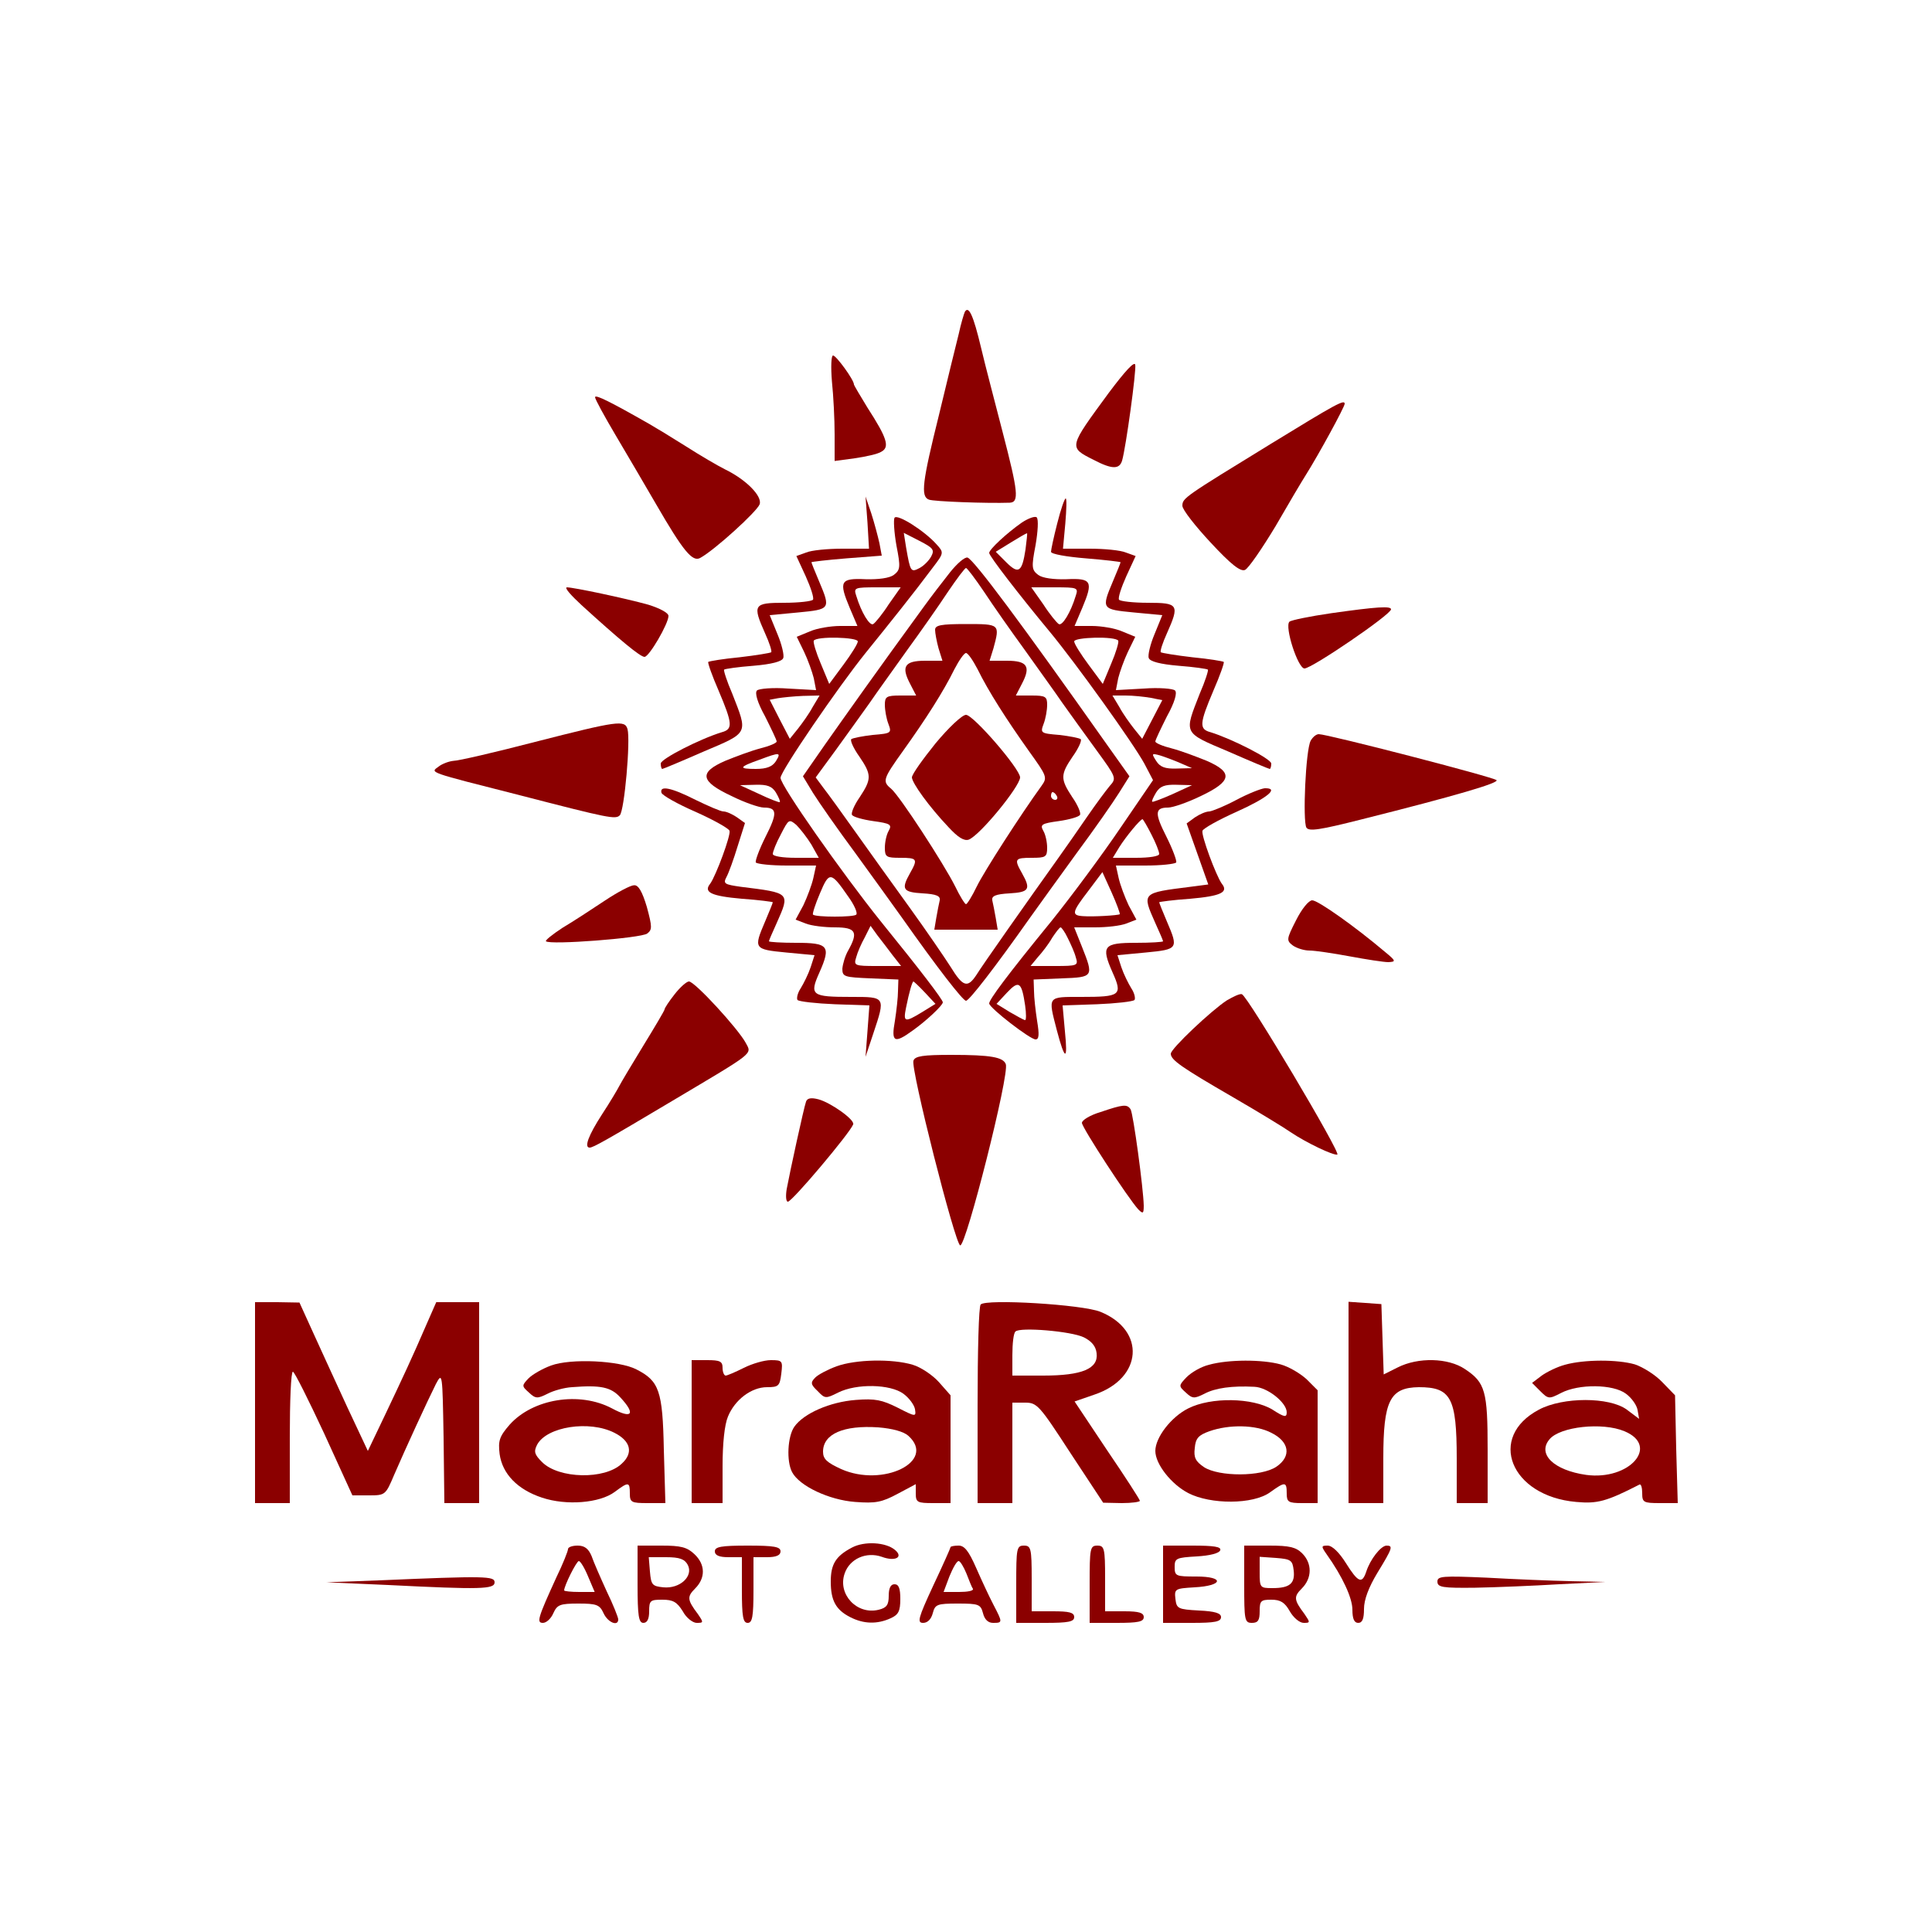
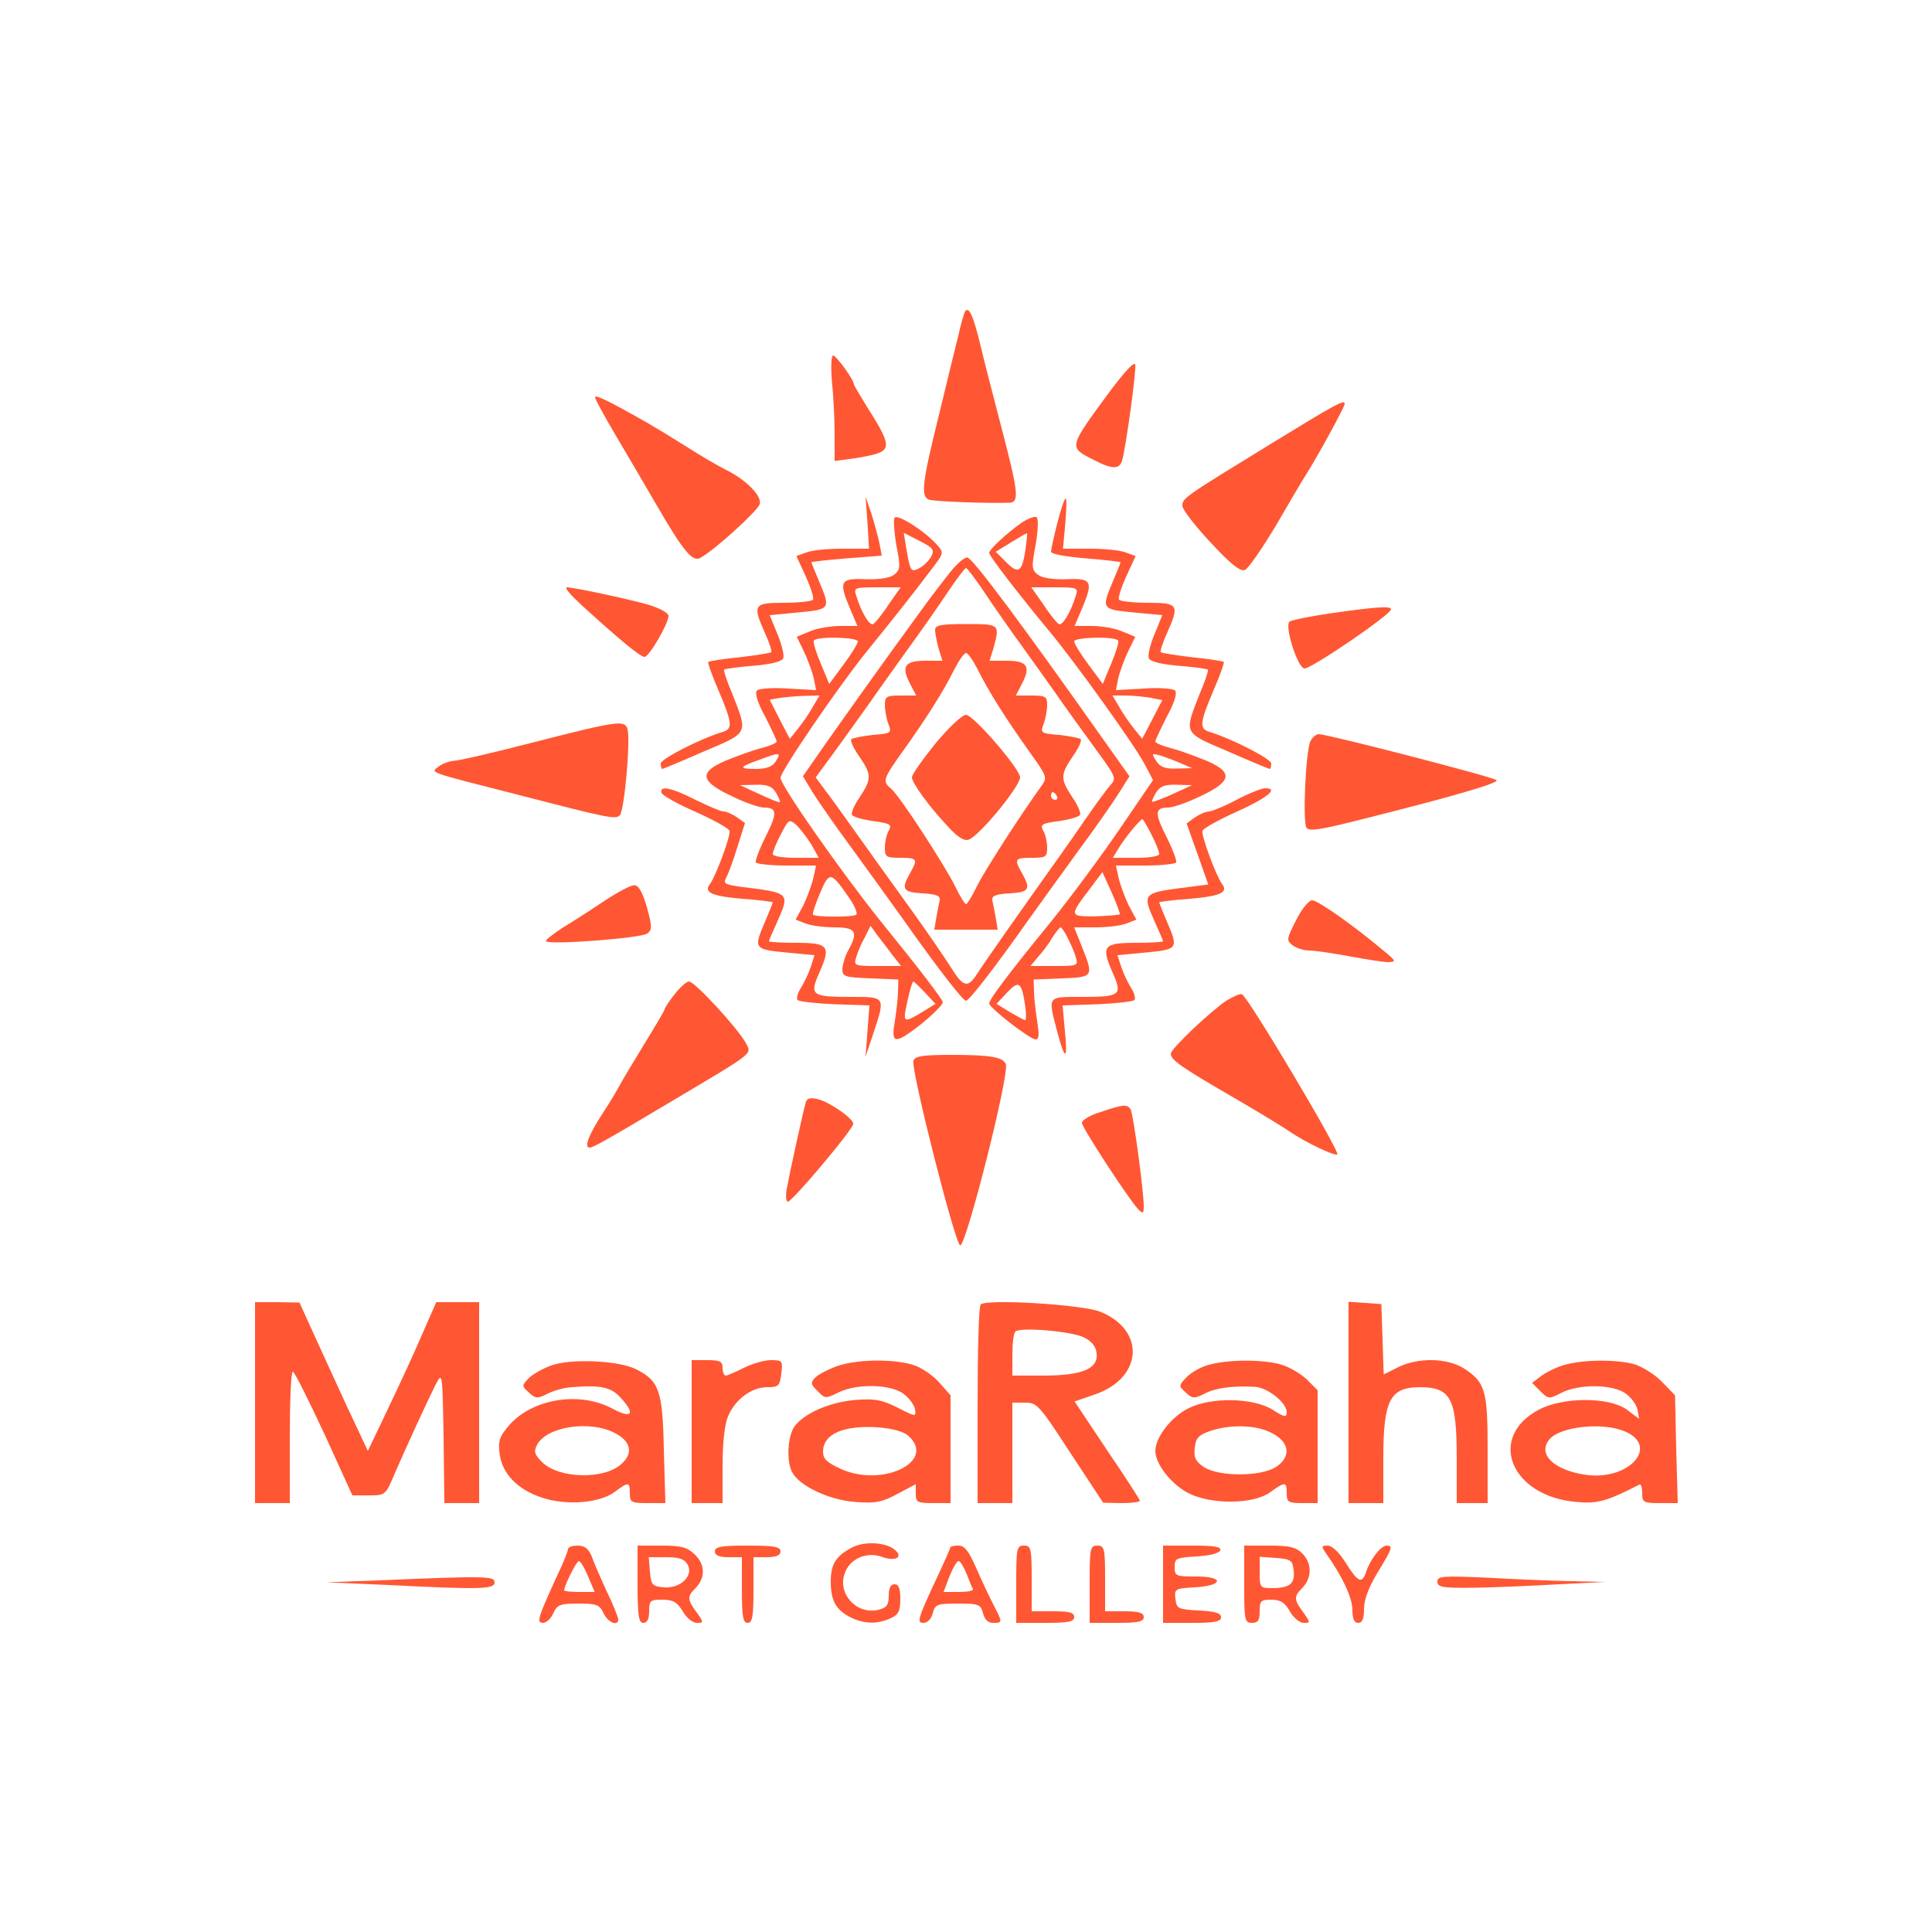
<svg xmlns="http://www.w3.org/2000/svg" version="1.0" width="500pt" height="500pt" viewBox="0 0 500 500" preserveAspectRatio="xMidYMid meet">
-   <g transform="translate(0,500) scale(0.1,-0.1)" fill="#8B0000" stroke="none">
+   <g transform="translate(0,500) scale(0.1,-0.1)" fill="#FF5733" stroke="none">
    <path d="M2497 4193 c-2 -4 -10 -30 -16 -58 -7 -27 -30 -122 -51 -209 -43 -173 -48 -211 -26 -219 12 -5 151 -10 209 -8 25 1 22 28 -18 182 -19 74 -45 172 -56 219 -20 84 -32 110 -42 93z" />
    <path d="M2153 4013 c4 -38 7 -99 7 -137 l0 -69 52 7 c28 4 60 11 69 17 22 12 15 35 -36 114 -19 31 -35 58 -35 60 0 12 -46 75 -54 75 -5 0 -6 -30 -3 -67z" />
    <path d="M2870 3984 c-105 -143 -105 -141 -40 -174 48 -25 67 -25 74 -2 10 35 37 232 34 248 -2 10 -26 -16 -68 -72z" />
    <path d="M1540 3972 c0 -5 24 -49 53 -98 29 -49 76 -129 105 -179 70 -121 94 -150 114 -139 37 20 147 120 154 139 7 21 -35 64 -91 91 -16 8 -61 34 -100 59 -38 24 -81 50 -95 58 -100 57 -140 77 -140 69z" />
    <path d="M3290 3852 c-225 -138 -230 -141 -230 -161 0 -10 33 -52 73 -95 52 -56 77 -76 89 -71 9 4 44 55 79 113 34 59 69 118 78 132 34 54 101 177 101 185 0 12 -22 0 -190 -103z" />
    <path d="M2245 3648 l4 -68 -69 0 c-38 0 -80 -4 -94 -10 l-25 -9 24 -52 c13 -29 22 -56 19 -61 -3 -4 -36 -8 -75 -8 -79 0 -82 -5 -49 -79 11 -24 18 -46 16 -49 -3 -2 -39 -8 -82 -13 -42 -4 -78 -10 -81 -12 -2 -2 10 -36 27 -75 36 -85 37 -99 8 -107 -56 -17 -158 -69 -158 -81 0 -8 2 -14 4 -14 2 0 50 20 107 45 118 50 115 45 74 150 -14 32 -23 61 -21 62 2 2 36 7 76 10 47 4 74 11 77 20 3 7 -4 36 -15 62 l-20 49 74 7 c83 8 84 9 54 80 -11 26 -20 48 -20 50 0 1 41 6 91 10 l91 7 -6 32 c-4 18 -13 52 -21 77 l-15 44 5 -67z" />
    <path d="M2736 3645 c-9 -35 -16 -68 -16 -73 0 -6 41 -13 90 -17 50 -4 90 -9 90 -10 0 -2 -9 -24 -20 -50 -30 -71 -29 -72 54 -80 l74 -7 -20 -49 c-11 -26 -18 -55 -15 -62 3 -9 30 -16 77 -20 40 -3 74 -8 76 -10 2 -1 -7 -30 -21 -62 -41 -105 -44 -100 74 -150 57 -25 105 -45 107 -45 2 0 4 6 4 14 0 12 -102 64 -157 81 -30 8 -29 22 7 107 17 39 29 73 27 75 -3 2 -39 8 -81 12 -43 5 -79 11 -82 13 -2 3 5 25 16 49 33 74 30 79 -49 79 -39 0 -72 4 -75 8 -3 5 6 32 19 61 l24 52 -25 9 c-14 6 -56 10 -94 10 l-69 0 6 65 c3 36 4 65 1 65 -3 0 -13 -29 -22 -65z" />
    <path d="M2315 3660 c-3 -5 -1 -38 5 -72 11 -56 10 -63 -7 -76 -11 -8 -39 -12 -73 -11 -65 3 -70 -5 -41 -74 l20 -47 -45 0 c-24 0 -60 -6 -78 -14 l-34 -14 19 -39 c10 -21 21 -52 25 -68 l6 -31 -72 4 c-39 3 -76 0 -81 -5 -6 -6 1 -31 21 -67 16 -32 30 -61 30 -65 0 -4 -19 -12 -43 -18 -23 -6 -63 -21 -90 -32 -69 -30 -65 -53 16 -91 34 -17 72 -30 84 -30 35 0 35 -15 4 -76 -16 -32 -27 -62 -25 -66 3 -4 39 -8 80 -8 l76 0 -7 -32 c-4 -18 -16 -50 -26 -71 l-20 -37 26 -10 c15 -6 49 -10 76 -10 54 0 61 -12 34 -60 -8 -14 -14 -35 -15 -47 0 -21 5 -22 73 -25 l72 -3 -1 -30 c0 -16 -4 -51 -8 -77 -10 -55 -2 -60 46 -25 34 24 78 65 78 73 0 7 -58 83 -161 210 -101 126 -259 351 -259 371 0 17 149 235 220 323 63 78 124 154 174 221 29 38 29 39 10 60 -31 35 -102 80 -109 69z m95 -100 c-6 -11 -19 -24 -30 -30 -23 -12 -24 -10 -35 53 l-6 38 41 -21 c35 -18 39 -23 30 -40z m-110 -124 c-16 -25 -35 -48 -40 -51 -9 -6 -31 30 -44 73 -7 21 -5 22 54 22 l61 0 -31 -44z m-80 -96 c0 -6 -17 -33 -37 -60 l-37 -50 -22 53 c-12 28 -20 55 -18 59 8 12 114 9 114 -2z m-117 -170 c-9 -17 -27 -42 -38 -56 l-21 -26 -26 50 -26 51 21 4 c12 2 41 5 65 6 l43 1 -18 -30z m-95 -140 c-9 -14 -24 -20 -52 -20 -46 0 -44 5 10 24 53 20 56 19 42 -4z m0 -81 c7 -12 12 -23 10 -25 -2 -1 -26 8 -53 21 l-50 23 40 1 c31 1 43 -4 53 -20z m92 -135 l19 -34 -59 0 c-35 0 -60 4 -60 10 0 6 9 29 21 51 20 39 21 40 40 24 10 -10 28 -33 39 -51z m95 -134 c16 -22 25 -43 21 -47 -6 -7 -105 -7 -112 0 -2 2 6 27 18 55 24 57 28 57 73 -8z m115 -152 l22 -28 -62 0 c-59 0 -61 1 -54 23 3 12 13 35 22 51 l15 30 18 -25 c10 -13 28 -36 39 -51z m84 -97 l27 -29 -34 -21 c-46 -28 -50 -27 -42 12 8 40 16 67 19 67 1 0 15 -13 30 -29z" />
    <path d="M2645 3648 c-40 -28 -85 -70 -85 -79 0 -8 78 -109 156 -203 68 -82 218 -291 246 -343 l22 -42 -84 -123 c-46 -68 -126 -176 -179 -242 -116 -142 -161 -203 -161 -213 1 -12 106 -93 120 -93 9 0 10 12 4 48 -4 26 -8 61 -8 77 l-1 30 73 3 c82 3 83 4 52 82 l-20 50 54 0 c30 0 66 4 81 10 l26 10 -20 37 c-10 21 -22 53 -26 71 l-7 32 76 0 c41 0 77 4 80 8 2 4 -9 34 -25 66 -31 61 -31 76 4 76 12 0 50 13 85 30 80 38 84 61 15 91 -27 11 -67 26 -90 32 -24 6 -43 14 -43 18 0 4 14 33 30 65 20 36 27 61 21 67 -5 5 -42 8 -81 5 l-72 -4 6 31 c4 16 15 47 25 68 l19 39 -34 14 c-18 8 -54 14 -78 14 l-45 0 20 47 c29 69 24 77 -41 74 -34 -1 -62 3 -73 11 -17 13 -18 20 -7 77 6 35 8 67 3 72 -4 4 -21 -2 -38 -13z m9 -70 c-9 -59 -18 -65 -50 -33 l-27 27 39 24 c21 13 40 24 42 24 1 0 -1 -19 -4 -42z m130 -120 c-13 -43 -35 -79 -44 -73 -5 3 -24 26 -40 51 l-31 44 61 0 c59 0 61 -1 54 -22z m110 -116 c2 -4 -6 -31 -18 -59 l-22 -53 -37 50 c-20 27 -37 54 -37 60 0 11 106 14 114 2z m84 -148 l30 -6 -26 -50 -26 -50 -21 26 c-11 14 -29 39 -38 56 l-18 30 34 0 c19 0 48 -3 65 -6z m77 -169 l30 -13 -40 -1 c-30 -1 -43 4 -53 20 -12 19 -12 20 10 14 13 -4 37 -13 53 -20z m-20 -80 c-27 -12 -51 -21 -53 -20 -2 2 3 12 10 24 10 16 22 21 53 20 l40 -1 -50 -23z m-55 -105 c11 -21 20 -44 20 -50 0 -6 -25 -10 -60 -10 l-60 0 17 28 c17 27 54 72 60 72 1 0 12 -18 23 -40z m-82 -206 c-4 -3 -69 -7 -95 -5 -31 2 -29 10 14 66 l36 48 24 -53 c13 -29 22 -54 21 -56z m-135 -61 c8 -16 18 -38 21 -50 7 -22 5 -23 -55 -23 l-62 0 19 23 c11 12 28 34 37 50 10 15 19 27 22 27 2 0 11 -12 18 -27z m-110 -175 c3 -21 3 -38 0 -38 -3 0 -21 10 -40 21 l-34 21 27 29 c31 33 38 28 47 -33z" />
    <path d="M2458 3518 c-19 -24 -49 -63 -67 -88 -119 -163 -206 -286 -256 -357 l-57 -82 26 -43 c15 -24 63 -93 109 -155 45 -62 100 -138 122 -169 91 -129 157 -214 165 -214 8 0 74 85 165 214 22 31 77 107 122 169 46 62 94 131 109 155 l27 43 -59 83 c-221 313 -344 478 -360 483 -7 2 -27 -15 -46 -39z m89 -50 c23 -35 70 -102 105 -150 34 -48 79 -110 98 -138 19 -27 59 -82 88 -122 51 -70 52 -72 34 -92 -10 -12 -36 -47 -58 -79 -21 -31 -55 -79 -74 -106 -80 -112 -197 -278 -213 -304 -23 -35 -35 -31 -67 21 -14 22 -61 91 -105 152 -44 61 -108 150 -142 198 -34 48 -71 99 -82 113 l-20 27 52 71 c28 39 68 94 87 121 19 28 64 90 98 138 35 48 82 115 105 150 23 34 44 62 47 62 3 0 24 -28 47 -62z" />
    <path d="M2420 3370 c0 -8 4 -30 9 -48 l10 -32 -45 0 c-53 0 -62 -15 -39 -59 l16 -31 -41 0 c-36 0 -40 -3 -40 -24 0 -14 4 -36 9 -49 9 -24 8 -25 -40 -29 -27 -3 -52 -8 -56 -11 -3 -4 6 -24 21 -45 32 -47 32 -58 1 -105 -14 -20 -23 -41 -20 -46 3 -5 27 -12 55 -16 44 -6 49 -9 40 -25 -6 -10 -10 -30 -10 -44 0 -24 4 -26 40 -26 44 0 46 -3 25 -40 -23 -41 -19 -49 33 -52 36 -2 46 -7 44 -18 -2 -8 -6 -29 -9 -46 l-5 -30 82 0 82 0 -5 30 c-3 17 -7 38 -9 46 -2 11 8 16 45 18 51 3 55 11 32 52 -21 37 -19 40 25 40 36 0 40 2 40 26 0 14 -4 34 -10 44 -9 16 -4 19 40 25 28 4 52 11 55 16 3 5 -6 26 -20 46 -31 47 -31 58 1 105 15 21 24 41 21 45 -4 3 -29 8 -56 11 -48 4 -49 5 -40 29 5 13 9 35 9 49 0 21 -4 24 -40 24 l-41 0 16 31 c23 44 14 59 -39 59 l-45 0 10 32 c17 63 17 63 -71 63 -65 0 -80 -3 -80 -15z m110 -102 c28 -57 74 -129 133 -212 46 -64 48 -68 33 -89 -53 -73 -149 -222 -168 -261 -12 -25 -25 -46 -28 -46 -3 0 -16 21 -28 46 -29 58 -144 235 -166 253 -23 19 -21 25 32 99 58 81 104 153 132 210 12 23 25 42 30 42 5 0 18 -19 30 -42z m205 -328 c3 -5 1 -10 -4 -10 -6 0 -11 5 -11 10 0 6 2 10 4 10 3 0 8 -4 11 -10z" />
    <path d="M2421 3076 c-33 -41 -61 -80 -61 -88 1 -15 43 -74 95 -129 24 -26 40 -36 52 -32 29 11 132 137 133 161 0 22 -121 162 -140 162 -10 0 -45 -33 -79 -74z" />
    <path d="M1505 3434 c100 -91 152 -134 163 -134 12 0 62 86 62 106 0 8 -23 20 -52 29 -61 17 -194 45 -211 45 -7 -1 11 -21 38 -46z" />
    <path d="M3445 3413 c-55 -8 -104 -18 -108 -22 -13 -13 22 -121 39 -121 19 0 223 139 224 153 0 9 -35 7 -155 -10z" />
    <path d="M1385 3080 c-104 -27 -199 -49 -211 -49 -11 -1 -29 -7 -39 -15 -22 -16 -30 -13 210 -74 232 -60 248 -63 259 -52 12 12 28 194 20 223 -7 24 -24 22 -239 -33z" />
    <path d="M3392 3083 c-13 -24 -21 -208 -11 -225 7 -10 34 -6 141 21 251 63 358 95 351 102 -8 8 -437 119 -460 119 -7 0 -16 -8 -21 -17z" />
    <path d="M1712 2948 c3 -7 42 -29 88 -49 47 -21 86 -43 88 -49 4 -11 -35 -116 -50 -137 -18 -22 2 -32 82 -39 44 -3 80 -8 80 -9 0 -2 -9 -24 -20 -50 -30 -70 -29 -72 54 -80 l74 -7 -10 -31 c-6 -18 -18 -42 -26 -55 -8 -12 -11 -26 -8 -30 4 -4 48 -9 97 -11 l89 -3 -5 -67 -5 -66 20 60 c32 96 32 95 -57 95 -103 0 -109 4 -82 64 30 68 23 76 -61 76 -38 0 -70 2 -70 4 0 2 9 23 20 47 35 79 36 78 -93 94 -42 6 -46 8 -37 25 6 11 19 47 29 80 l19 60 -21 15 c-12 8 -27 15 -35 15 -7 0 -39 14 -72 30 -63 32 -94 38 -88 18z" />
    <path d="M3200 2930 c-30 -16 -62 -29 -70 -30 -9 0 -25 -7 -37 -15 l-22 -16 28 -79 28 -79 -46 -6 c-127 -16 -126 -15 -91 -94 11 -24 20 -45 20 -47 0 -2 -32 -4 -70 -4 -84 0 -91 -8 -61 -76 27 -60 21 -64 -81 -64 -88 0 -86 3 -63 -86 21 -80 29 -81 21 -3 l-6 67 89 3 c49 2 93 7 97 11 3 4 0 18 -8 30 -8 13 -20 37 -26 55 l-10 31 74 7 c83 8 84 10 54 80 -11 26 -20 48 -20 50 0 1 36 6 80 9 80 7 100 17 82 39 -15 21 -54 126 -50 137 2 6 41 28 88 49 80 36 112 62 73 61 -10 -1 -43 -14 -73 -30z" />
    <path d="M1565 2669 c-33 -22 -82 -54 -109 -70 -26 -17 -46 -33 -43 -35 10 -10 246 8 262 20 13 10 13 17 -1 69 -12 40 -22 57 -33 56 -9 0 -43 -18 -76 -40z" />
    <path d="M3354 2618 c-25 -49 -25 -52 -8 -65 10 -7 29 -13 43 -13 14 0 61 -7 104 -15 43 -8 88 -15 100 -15 20 1 20 3 -8 26 -78 66 -174 134 -189 134 -9 0 -27 -22 -42 -52z" />
    <path d="M1746 2427 c-15 -19 -26 -36 -26 -39 0 -3 -25 -45 -55 -94 -30 -49 -58 -96 -62 -104 -4 -8 -24 -42 -45 -74 -35 -54 -47 -86 -32 -86 9 0 41 18 214 121 215 128 206 120 190 150 -20 37 -132 159 -147 159 -6 0 -23 -15 -37 -33z" />
    <path d="M3175 2411 c-40 -26 -145 -125 -145 -138 0 -16 27 -35 160 -112 69 -40 136 -81 150 -91 40 -27 111 -61 121 -58 10 3 -232 410 -247 415 -5 2 -22 -6 -39 -16z" />
    <path d="M2364 2255 c-8 -19 108 -476 121 -478 15 -3 128 443 118 469 -7 18 -38 24 -141 24 -73 0 -94 -3 -98 -15z" />
    <path d="M2086 2149 c-6 -17 -42 -183 -50 -226 -3 -18 -2 -33 3 -33 11 0 160 177 169 200 5 12 -59 57 -90 65 -19 5 -29 3 -32 -6z" />
    <path d="M2848 2122 c-27 -8 -48 -21 -48 -28 0 -12 120 -196 146 -224 12 -12 14 -11 14 10 -1 45 -27 237 -34 249 -9 14 -19 13 -78 -7z" />
    <path d="M660 1370 l0 -260 45 0 45 0 0 170 c0 94 3 170 8 170 4 0 40 -72 81 -160 l73 -160 43 0 c42 0 43 1 65 53 28 65 86 191 108 235 17 32 17 29 20 -138 l2 -170 45 0 45 0 0 260 0 260 -56 0 -55 0 -25 -57 c-38 -88 -62 -139 -109 -238 l-43 -90 -54 115 c-29 63 -69 150 -88 192 l-35 77 -57 1 -58 0 0 -260z" />
    <path d="M2538 1624 c-5 -4 -8 -121 -8 -261 l0 -253 45 0 45 0 0 130 0 130 33 0 c31 0 37 -7 117 -130 l85 -129 48 -1 c26 0 47 3 47 6 0 3 -38 62 -85 131 l-84 126 52 18 c124 42 133 166 15 214 -46 19 -296 34 -310 19z m267 -85 c20 -10 31 -23 33 -41 5 -40 -37 -58 -138 -58 l-80 0 0 53 c0 30 3 57 8 61 11 12 144 1 177 -15z" />
    <path d="M3490 1371 l0 -261 45 0 45 0 0 116 c0 149 17 183 92 184 83 0 98 -27 98 -185 l0 -115 40 0 40 0 0 138 c0 152 -6 174 -59 209 -43 29 -121 31 -174 4 l-36 -18 -3 91 -3 91 -42 3 -43 3 0 -260z" />
    <path d="M1426 1466 c-22 -8 -48 -23 -58 -33 -18 -19 -18 -20 1 -37 17 -16 22 -16 48 -3 15 8 44 16 63 17 75 6 101 0 125 -26 41 -44 31 -57 -21 -29 -85 45 -205 25 -265 -42 -27 -31 -30 -42 -26 -76 7 -51 46 -92 110 -113 63 -21 149 -14 188 15 36 27 39 26 39 -4 0 -23 4 -25 46 -25 l46 0 -4 138 c-3 153 -12 178 -71 208 -44 23 -170 29 -221 10z m164 -174 c42 -21 50 -52 19 -80 -44 -42 -163 -39 -206 4 -20 20 -22 27 -13 45 25 47 135 64 200 31z" />
    <path d="M1790 1295 l0 -185 40 0 40 0 0 95 c0 59 5 108 14 129 18 44 61 76 101 76 30 0 33 3 37 35 4 33 3 35 -27 35 -17 0 -48 -9 -70 -20 -22 -11 -43 -20 -47 -20 -4 0 -8 9 -8 20 0 17 -7 20 -40 20 l-40 0 0 -185z" />
    <path d="M2165 1464 c-22 -8 -47 -21 -55 -29 -13 -13 -12 -18 6 -35 19 -20 21 -20 53 -4 48 24 135 22 169 -3 15 -11 28 -29 30 -40 3 -20 2 -20 -45 4 -40 20 -58 24 -108 20 -67 -5 -135 -35 -159 -69 -18 -25 -21 -90 -6 -118 19 -36 96 -72 163 -77 53 -4 69 -1 110 21 l47 25 0 -24 c0 -23 4 -25 45 -25 l45 0 0 140 0 139 -30 34 c-16 18 -47 39 -68 45 -53 16 -148 14 -197 -4z m186 -180 c73 -66 -66 -134 -174 -86 -37 17 -47 26 -47 45 0 46 53 69 143 63 37 -3 66 -11 78 -22z" />
    <path d="M3129 1468 c-21 -5 -46 -20 -58 -32 -21 -22 -21 -23 -2 -40 17 -16 22 -16 48 -3 28 15 72 21 129 18 34 -1 84 -41 84 -66 0 -14 -6 -13 -37 7 -51 31 -159 33 -218 3 -44 -22 -85 -75 -85 -110 0 -34 41 -86 85 -109 58 -30 168 -30 212 2 39 28 43 28 43 -3 0 -22 4 -25 40 -25 l40 0 0 146 0 146 -28 28 c-16 15 -46 33 -68 39 -47 13 -135 13 -185 -1z m161 -176 c47 -23 53 -61 13 -88 -39 -26 -148 -26 -187 -1 -22 15 -27 25 -24 49 2 26 10 34 38 44 51 18 120 17 160 -4z" />
    <path d="M4050 1468 c-19 -5 -46 -18 -60 -28 l-25 -19 21 -21 c21 -21 23 -21 54 -5 46 24 135 23 168 -2 15 -11 28 -30 30 -42 l4 -23 -32 24 c-45 33 -165 33 -227 0 -135 -71 -74 -224 96 -239 55 -5 78 1 164 45 4 2 7 -8 7 -22 0 -24 3 -26 46 -26 l46 0 -4 140 -3 139 -33 34 c-18 19 -50 39 -71 46 -45 13 -131 13 -181 -1z m154 -172 c92 -38 13 -128 -99 -113 -84 12 -127 54 -95 92 27 33 137 45 194 21z" />
    <path d="M2205 995 c-42 -22 -55 -43 -55 -88 0 -49 13 -73 50 -92 35 -18 70 -19 105 -3 20 9 25 18 25 50 0 27 -4 38 -15 38 -10 0 -15 -10 -15 -30 0 -23 -5 -31 -26 -36 -56 -14 -107 40 -88 94 13 38 56 57 96 43 35 -13 57 -1 34 18 -24 20 -79 23 -111 6z" />
    <path d="M1470 991 c0 -5 -13 -38 -30 -73 -48 -105 -52 -118 -35 -118 9 0 21 11 27 25 10 22 17 25 65 25 47 0 55 -3 65 -25 11 -24 38 -35 38 -16 0 5 -13 38 -30 73 -16 35 -34 76 -39 91 -8 19 -18 27 -36 27 -14 0 -25 -4 -25 -9z m52 -71 l17 -40 -40 0 c-21 0 -39 2 -39 4 0 12 32 76 38 76 4 0 15 -18 24 -40z" />
    <path d="M1650 900 c0 -82 3 -100 15 -100 10 0 15 10 15 30 0 28 3 30 34 30 28 0 38 -6 53 -30 9 -17 26 -30 36 -30 18 0 18 1 3 23 -28 37 -28 45 -7 66 27 27 27 62 -2 89 -19 18 -35 22 -85 22 l-62 0 0 -100z m130 50 c15 -29 -20 -62 -63 -58 -29 3 -32 6 -35 41 l-3 37 45 0 c35 0 48 -5 56 -20z" />
    <path d="M1850 985 c0 -10 11 -15 35 -15 l35 0 0 -85 c0 -69 3 -85 15 -85 12 0 15 16 15 85 l0 85 35 0 c24 0 35 5 35 15 0 12 -16 15 -85 15 -69 0 -85 -3 -85 -15z" />
    <path d="M2460 996 c0 -2 -20 -47 -45 -100 -39 -84 -42 -96 -26 -96 12 0 21 10 25 25 6 23 11 25 65 25 54 0 59 -2 65 -25 4 -16 13 -25 26 -25 25 0 25 1 1 47 -11 21 -31 64 -45 96 -19 43 -30 57 -45 57 -12 0 -21 -2 -21 -4z m41 -68 c7 -18 14 -36 17 -40 2 -5 -14 -8 -36 -8 l-40 0 15 40 c9 22 19 40 24 40 4 0 13 -15 20 -32z" />
    <path d="M2630 900 l0 -100 75 0 c60 0 75 3 75 15 0 12 -13 15 -55 15 l-55 0 0 85 c0 78 -2 85 -20 85 -19 0 -20 -7 -20 -100z" />
    <path d="M2820 900 l0 -100 70 0 c56 0 70 3 70 15 0 11 -12 15 -50 15 l-50 0 0 85 c0 78 -2 85 -20 85 -19 0 -20 -7 -20 -100z" />
    <path d="M3010 900 l0 -100 75 0 c59 0 75 3 75 15 0 10 -15 15 -57 17 -55 3 -58 5 -61 30 -3 26 -1 27 49 30 75 4 79 28 5 28 -53 0 -56 1 -56 25 0 22 4 24 57 27 34 2 58 8 61 16 3 9 -16 12 -72 12 l-76 0 0 -100z" />
    <path d="M3220 900 c0 -93 1 -100 20 -100 16 0 20 7 20 30 0 27 3 30 30 30 24 0 35 -7 48 -30 9 -16 25 -30 36 -30 17 0 17 1 2 23 -28 37 -28 45 -7 66 27 27 27 65 1 91 -16 16 -33 20 -85 20 l-65 0 0 -100z m128 36 c4 -34 -10 -46 -55 -46 -32 0 -33 1 -33 41 l0 40 43 -3 c38 -3 42 -6 45 -32z" />
    <path d="M3433 978 c42 -59 67 -114 67 -144 0 -24 5 -34 15 -34 11 0 15 11 15 36 0 24 12 56 35 94 39 64 41 70 23 70 -15 -1 -42 -36 -52 -67 -11 -33 -21 -29 -53 22 -17 27 -35 45 -47 45 -17 0 -17 -2 -3 -22z" />
    <path d="M980 910 l-135 -5 160 -7 c240 -12 275 -11 275 7 0 16 -22 17 -300 5z" />
    <path d="M3720 907 c0 -15 13 -17 98 -16 53 1 151 5 217 9 l120 6 -90 2 c-49 1 -147 5 -217 9 -115 5 -128 4 -128 -10z" />
  </g>
</svg>
